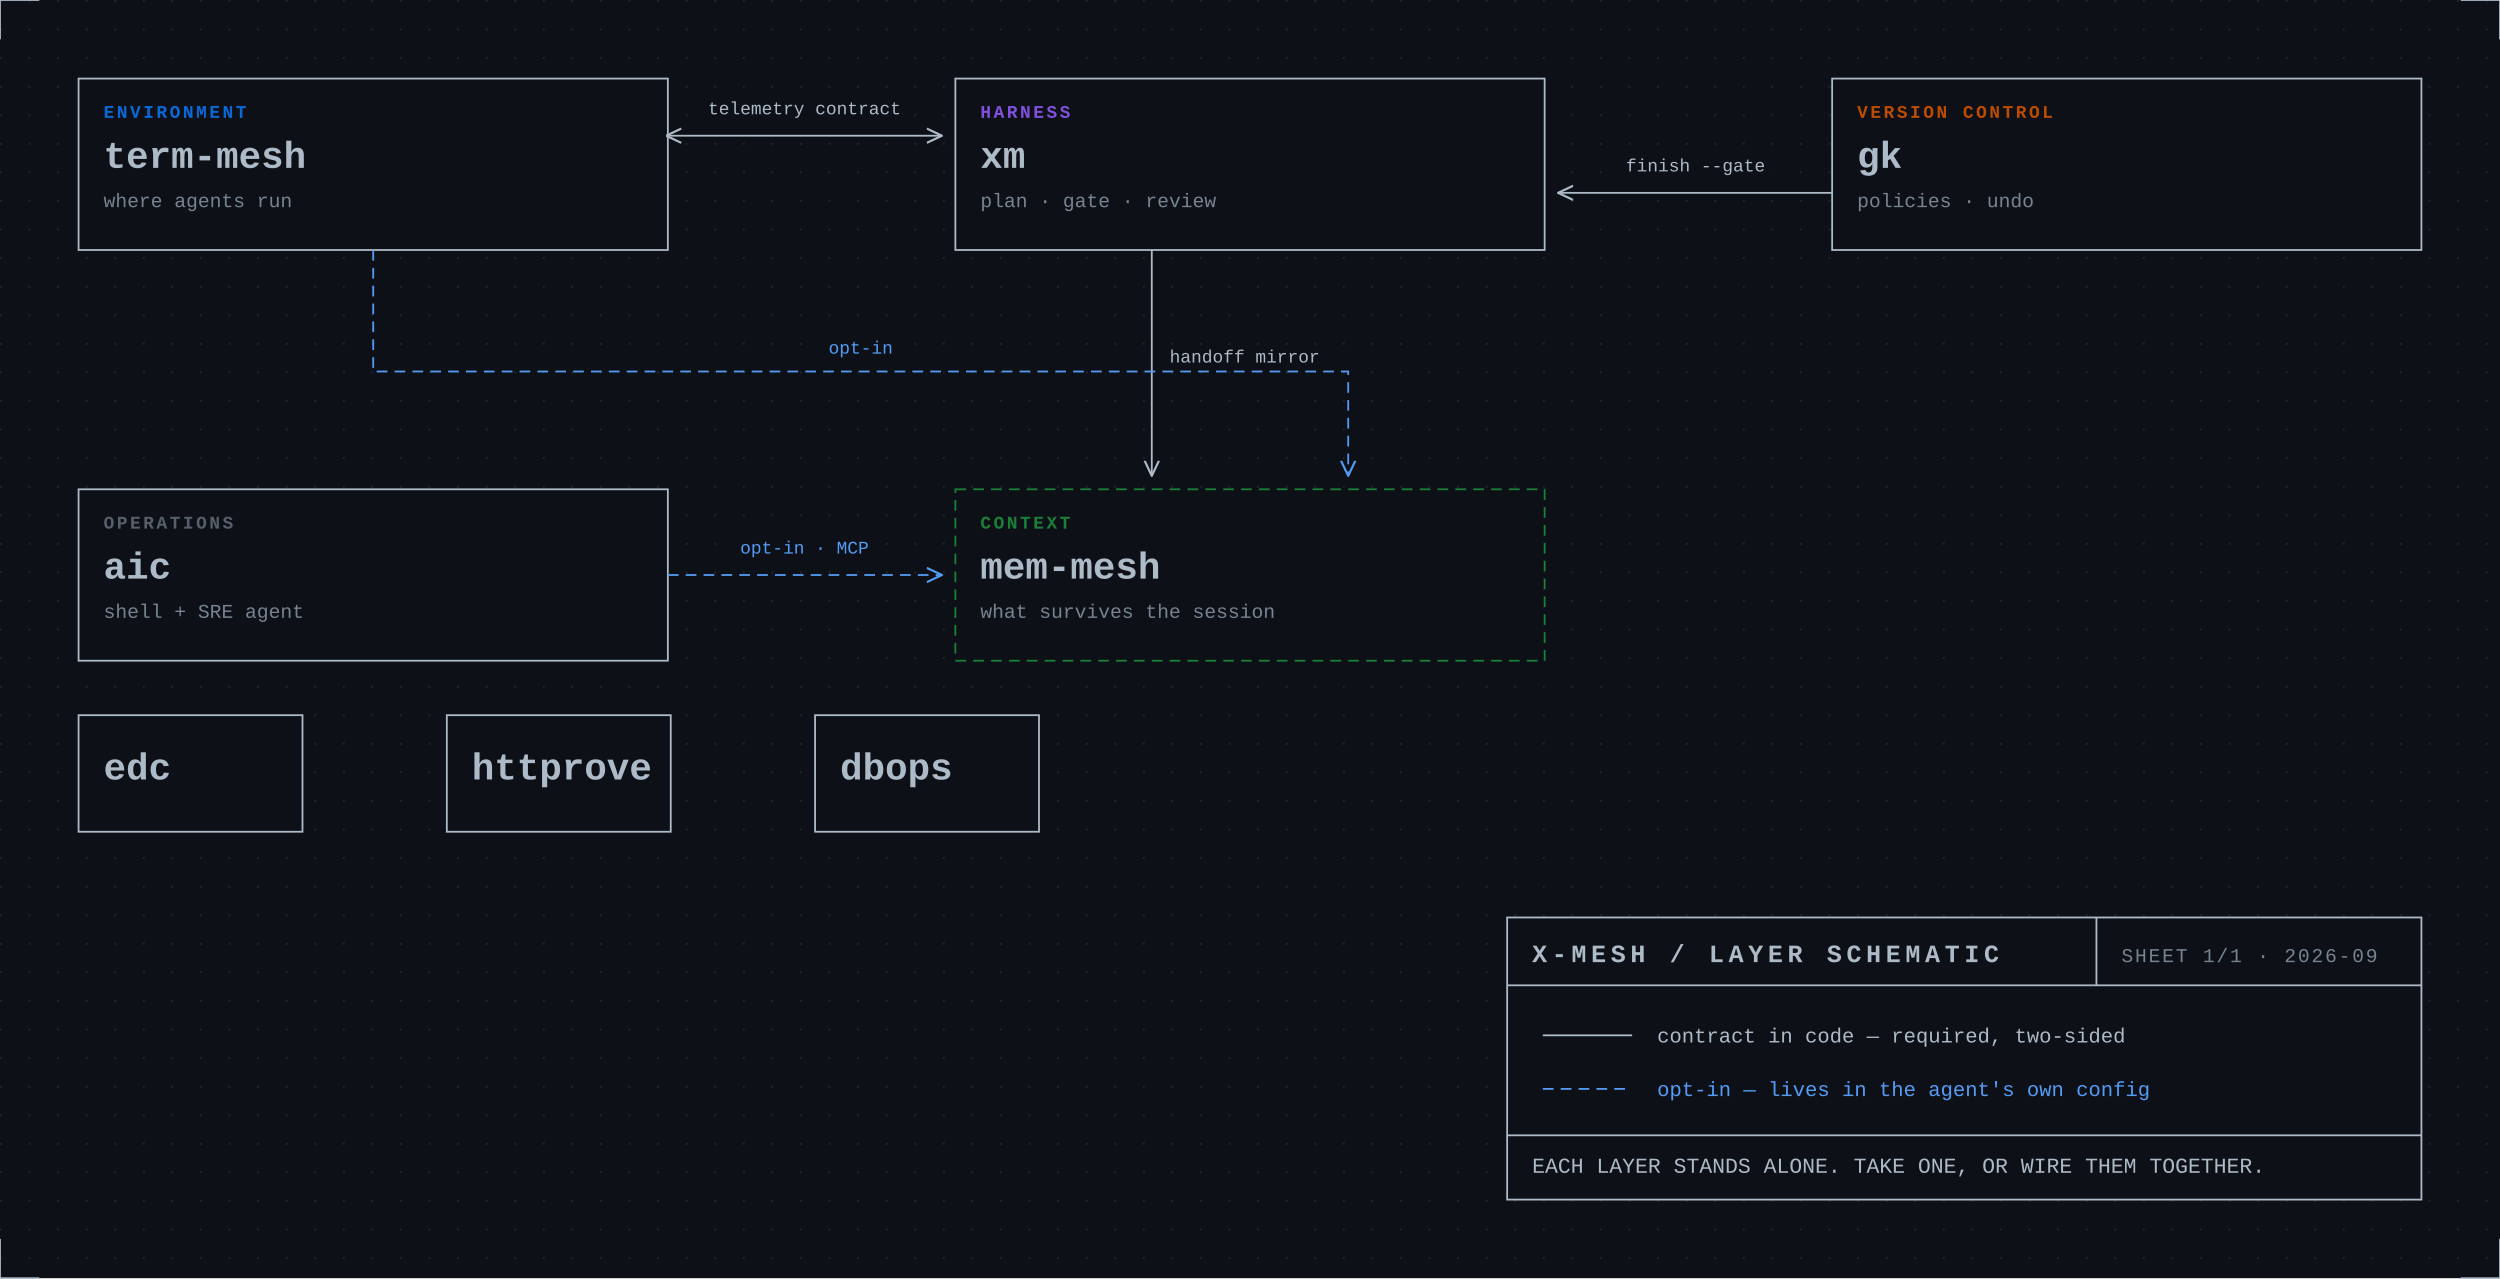
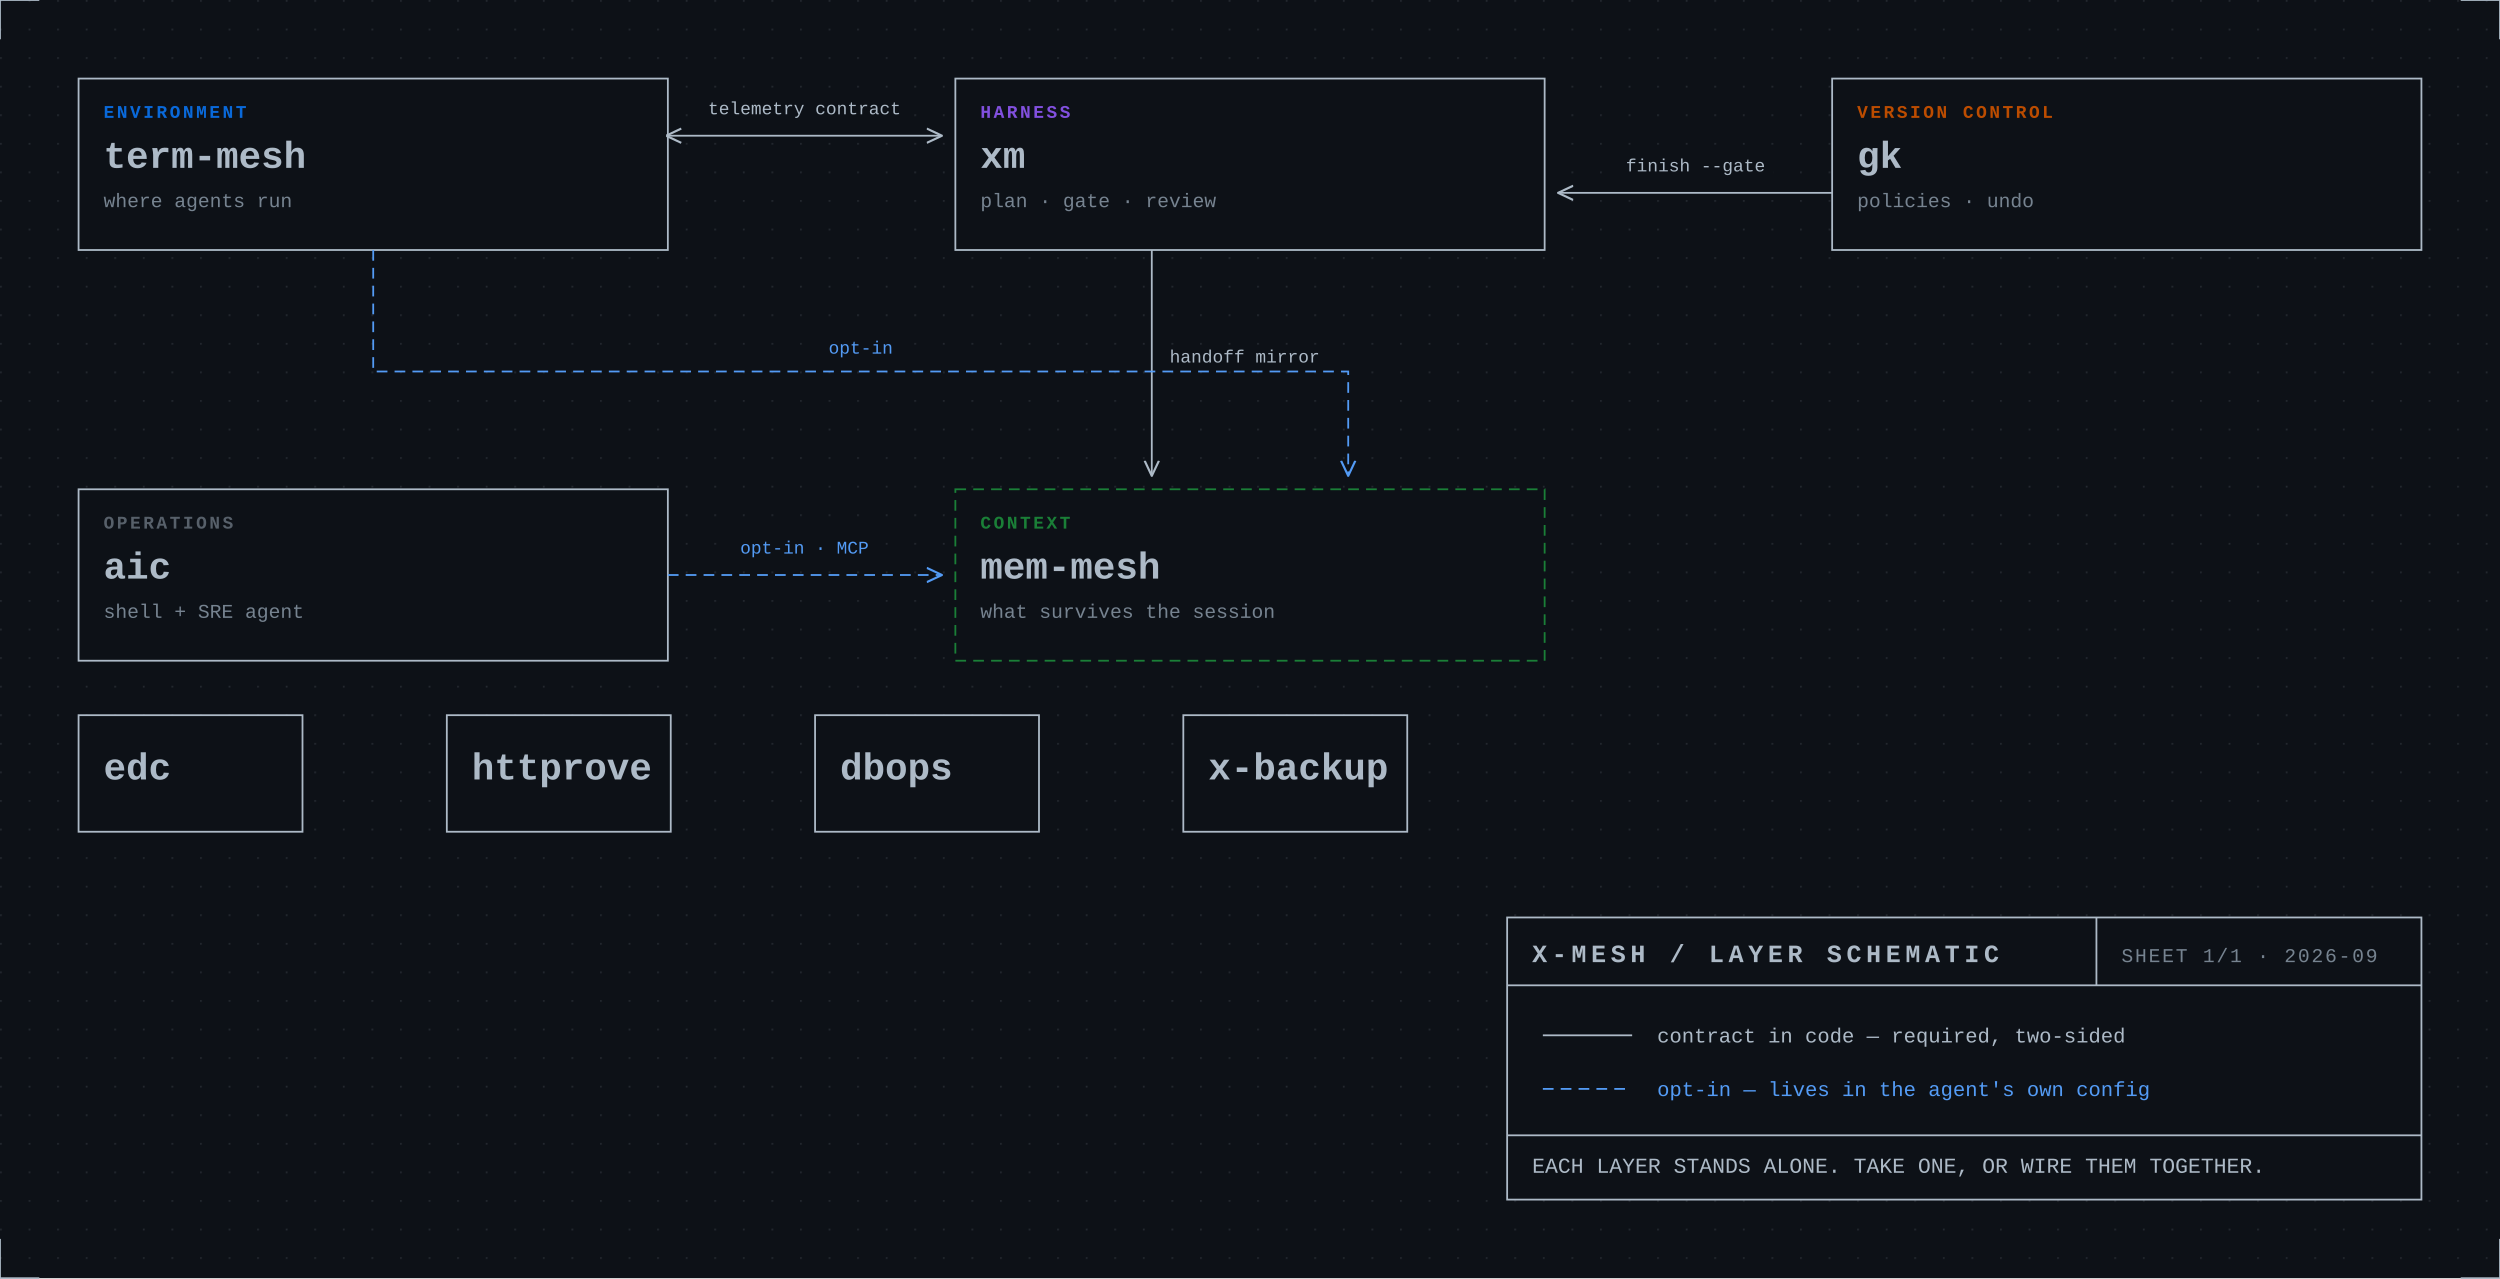
<svg xmlns="http://www.w3.org/2000/svg" width="1400" height="715.78" viewBox="0 0 1400 715.78" role="img" aria-label="x-mesh — layers — schematic">
  <defs>
    <marker id="ac" markerWidth="9" markerHeight="9" refX="8" refY="4.5" orient="auto">
      <path d="M0,0.5 L8.5,4.5 L0,8.5" fill="none" stroke="#adbac7" stroke-width="1.2" />
    </marker>
    <marker id="acs" markerWidth="9" markerHeight="9" refX="1" refY="4.5" orient="auto">
      <path d="M8.5,0.5 L0,4.5 L8.5,8.5" fill="none" stroke="#adbac7" stroke-width="1.2" />
    </marker>
    <marker id="ao" markerWidth="9" markerHeight="9" refX="8" refY="4.5" orient="auto">
      <path d="M0,0.5 L8.5,4.5 L0,8.5" fill="none" stroke="#539bf5" stroke-width="1.2" />
    </marker>
    <marker id="aos" markerWidth="9" markerHeight="9" refX="1" refY="4.5" orient="auto">
      <path d="M8.5,0.5 L0,4.5 L8.5,8.5" fill="none" stroke="#539bf5" stroke-width="1.2" />
    </marker>
    <marker id="ap" markerWidth="9" markerHeight="9" refX="8" refY="4.5" orient="auto">
      <path d="M0,0.5 L8.5,4.5 L0,8.5" fill="none" stroke="#768390" stroke-width="1.2" />
    </marker>
    <marker id="aps" markerWidth="9" markerHeight="9" refX="1" refY="4.5" orient="auto">
      <path d="M8.5,0.5 L0,4.5 L8.5,8.5" fill="none" stroke="#768390" stroke-width="1.2" />
    </marker>
  </defs>
  <rect x="0" y="0" width="1400" height="715.78" fill="#0d1117" />
  <pattern id="g" width="16" height="16" patternUnits="userSpaceOnUse">
    <circle cx="0.5" cy="0.5" r="0.6" fill="#21262d" />
  </pattern>
  <rect x="0" y="0" width="1400" height="715.78" fill="url(#g)" />
  <path d="M0,22 L0,0 L22,0" fill="none" stroke="#adbac7" stroke-width="1" />
  <path d="M1400,22 L1400,0 L1378,0" fill="none" stroke="#adbac7" stroke-width="1" />
  <path d="M0,693.78 L0,715.78 L22,715.78" fill="none" stroke="#adbac7" stroke-width="1" />
  <path d="M1400,693.78 L1400,715.78 L1378,715.78" fill="none" stroke="#adbac7" stroke-width="1" />
  <rect x="44" y="44" width="330" height="96" rx="0" fill="#0d1117" stroke="#adbac7" stroke-width="1" />
  <text x="58" y="66" fill="#0969da" font-family="ui-monospace,SFMono-Regular,&quot;SF Mono&quot;,Menlo,Consolas,&quot;Liberation Mono&quot;,monospace" font-size="10" font-weight="700" letter-spacing="1.4" xml:space="preserve">ENVIRONMENT</text>
  <text x="58" y="94" fill="#adbac7" font-family="ui-monospace,SFMono-Regular,&quot;SF Mono&quot;,Menlo,Consolas,&quot;Liberation Mono&quot;,monospace" font-size="21" font-weight="600" xml:space="preserve">term-mesh</text>
  <text x="58" y="116" fill="#768390" font-family="ui-monospace,SFMono-Regular,&quot;SF Mono&quot;,Menlo,Consolas,&quot;Liberation Mono&quot;,monospace" font-size="11" xml:space="preserve">where agents run</text>
  <rect x="535" y="44" width="330" height="96" rx="0" fill="#0d1117" stroke="#adbac7" stroke-width="1" />
  <text x="549" y="66" fill="#8250df" font-family="ui-monospace,SFMono-Regular,&quot;SF Mono&quot;,Menlo,Consolas,&quot;Liberation Mono&quot;,monospace" font-size="10" font-weight="700" letter-spacing="1.4" xml:space="preserve">HARNESS</text>
  <text x="549" y="94" fill="#adbac7" font-family="ui-monospace,SFMono-Regular,&quot;SF Mono&quot;,Menlo,Consolas,&quot;Liberation Mono&quot;,monospace" font-size="21" font-weight="600" xml:space="preserve">xm</text>
  <text x="549" y="116" fill="#768390" font-family="ui-monospace,SFMono-Regular,&quot;SF Mono&quot;,Menlo,Consolas,&quot;Liberation Mono&quot;,monospace" font-size="11" xml:space="preserve">plan · gate · review</text>
  <rect x="1026" y="44" width="330" height="96" rx="0" fill="#0d1117" stroke="#adbac7" stroke-width="1" />
  <text x="1040" y="66" fill="#bc4c00" font-family="ui-monospace,SFMono-Regular,&quot;SF Mono&quot;,Menlo,Consolas,&quot;Liberation Mono&quot;,monospace" font-size="10" font-weight="700" letter-spacing="1.4" xml:space="preserve">VERSION CONTROL</text>
  <text x="1040" y="94" fill="#adbac7" font-family="ui-monospace,SFMono-Regular,&quot;SF Mono&quot;,Menlo,Consolas,&quot;Liberation Mono&quot;,monospace" font-size="21" font-weight="600" xml:space="preserve">gk</text>
  <text x="1040" y="116" fill="#768390" font-family="ui-monospace,SFMono-Regular,&quot;SF Mono&quot;,Menlo,Consolas,&quot;Liberation Mono&quot;,monospace" font-size="11" xml:space="preserve">policies · undo</text>
  <rect x="44" y="274" width="330" height="96" rx="0" fill="#0d1117" stroke="#adbac7" stroke-width="1" />
  <text x="58" y="296" fill="#57606a" font-family="ui-monospace,SFMono-Regular,&quot;SF Mono&quot;,Menlo,Consolas,&quot;Liberation Mono&quot;,monospace" font-size="10" font-weight="700" letter-spacing="1.4" xml:space="preserve">OPERATIONS</text>
  <text x="58" y="324" fill="#adbac7" font-family="ui-monospace,SFMono-Regular,&quot;SF Mono&quot;,Menlo,Consolas,&quot;Liberation Mono&quot;,monospace" font-size="21" font-weight="600" xml:space="preserve">aic</text>
  <text x="58" y="346" fill="#768390" font-family="ui-monospace,SFMono-Regular,&quot;SF Mono&quot;,Menlo,Consolas,&quot;Liberation Mono&quot;,monospace" font-size="11" xml:space="preserve">shell + SRE agent</text>
  <rect x="535" y="274" width="330" height="96" rx="0" fill="#0d1117" stroke="#1a7f37" stroke-width="1" stroke-dasharray="6 4" />
  <text x="549" y="296" fill="#1a7f37" font-family="ui-monospace,SFMono-Regular,&quot;SF Mono&quot;,Menlo,Consolas,&quot;Liberation Mono&quot;,monospace" font-size="10" font-weight="700" letter-spacing="1.4" xml:space="preserve">CONTEXT</text>
  <text x="549" y="324" fill="#adbac7" font-family="ui-monospace,SFMono-Regular,&quot;SF Mono&quot;,Menlo,Consolas,&quot;Liberation Mono&quot;,monospace" font-size="21" font-weight="600" xml:space="preserve">mem-mesh</text>
  <text x="549" y="346" fill="#768390" font-family="ui-monospace,SFMono-Regular,&quot;SF Mono&quot;,Menlo,Consolas,&quot;Liberation Mono&quot;,monospace" font-size="11" xml:space="preserve">what survives the session</text>
  <rect x="44" y="400.5" width="125.4" height="65.28" rx="0" fill="#0d1117" stroke="#adbac7" stroke-width="1" />
  <text x="58" y="436.5" fill="#adbac7" font-family="ui-monospace,SFMono-Regular,&quot;SF Mono&quot;,Menlo,Consolas,&quot;Liberation Mono&quot;,monospace" font-size="21" font-weight="600" xml:space="preserve">edc</text>
  <rect x="250.22" y="400.5" width="125.4" height="65.28" rx="0" fill="#0d1117" stroke="#adbac7" stroke-width="1" />
  <text x="264.22" y="436.5" fill="#adbac7" font-family="ui-monospace,SFMono-Regular,&quot;SF Mono&quot;,Menlo,Consolas,&quot;Liberation Mono&quot;,monospace" font-size="21" font-weight="600" xml:space="preserve">httprove</text>
  <rect x="456.44" y="400.5" width="125.4" height="65.28" rx="0" fill="#0d1117" stroke="#adbac7" stroke-width="1" />
  <text x="470.44" y="436.5" fill="#adbac7" font-family="ui-monospace,SFMono-Regular,&quot;SF Mono&quot;,Menlo,Consolas,&quot;Liberation Mono&quot;,monospace" font-size="21" font-weight="600" xml:space="preserve">dbops</text>
+   <rect x="662.66" y="400.5" width="125.4" height="65.28" rx="0" fill="#0d1117" stroke="#adbac7" stroke-width="1" />
+   <text x="676.66" y="436.5" fill="#adbac7" font-family="ui-monospace,SFMono-Regular,&quot;SF Mono&quot;,Menlo,Consolas,&quot;Liberation Mono&quot;,monospace" font-size="21" font-weight="600" xml:space="preserve">x-backup</text>
  <path d="M374,76 L527,76" fill="none" stroke="#adbac7" stroke-width="1" marker-end="url(#ac)" marker-start="url(#acs)" />
  <rect x="392.3" y="54" width="116.4" height="14" fill="#0d1117" />
  <text x="450.5" y="64" fill="#adbac7" font-family="ui-monospace,SFMono-Regular,&quot;SF Mono&quot;,Menlo,Consolas,&quot;Liberation Mono&quot;,monospace" font-size="10" text-anchor="middle" xml:space="preserve">telemetry contract</text>
  <path d="M1026,108 L873,108" fill="none" stroke="#adbac7" stroke-width="1" marker-end="url(#ac)" />
  <rect x="905.8" y="86" width="87.4" height="14" fill="#0d1117" />
  <text x="949.5" y="96" fill="#adbac7" font-family="ui-monospace,SFMono-Regular,&quot;SF Mono&quot;,Menlo,Consolas,&quot;Liberation Mono&quot;,monospace" font-size="10" text-anchor="middle" xml:space="preserve">finish --gate</text>
  <path d="M645,140 L645,266" fill="none" stroke="#adbac7" stroke-width="1" marker-end="url(#ac)" />
  <text x="655" y="203" fill="#adbac7" font-family="ui-monospace,SFMono-Regular,&quot;SF Mono&quot;,Menlo,Consolas,&quot;Liberation Mono&quot;,monospace" font-size="10" text-anchor="start" xml:space="preserve">handoff mirror</text>
  <path d="M209,140 L209,208.04 L755,208.04 L755,266" fill="none" stroke="#539bf5" stroke-width="1" stroke-dasharray="6 4" marker-end="url(#ao)" />
  <rect x="458.6" y="188.04" width="46.8" height="14" fill="#0d1117" />
  <text x="482" y="198.04" fill="#539bf5" font-family="ui-monospace,SFMono-Regular,&quot;SF Mono&quot;,Menlo,Consolas,&quot;Liberation Mono&quot;,monospace" font-size="10" text-anchor="middle" xml:space="preserve">opt-in</text>
  <path d="M374,322 L527,322" fill="none" stroke="#539bf5" stroke-width="1" stroke-dasharray="6 4" marker-end="url(#ao)" />
  <rect x="409.7" y="300" width="81.6" height="14" fill="#0d1117" />
  <text x="450.5" y="310" fill="#539bf5" font-family="ui-monospace,SFMono-Regular,&quot;SF Mono&quot;,Menlo,Consolas,&quot;Liberation Mono&quot;,monospace" font-size="10" text-anchor="middle" xml:space="preserve">opt-in · MCP</text>
  <g transform="translate(844,513.78)">
    <rect x="0" y="0" width="512" height="158" fill="#0d1117" stroke="#adbac7" stroke-width="1" />
    <line x1="0" y1="38" x2="512" y2="38" stroke="#adbac7" stroke-width="1" />
    <line x1="330" y1="0" x2="330" y2="38" stroke="#adbac7" stroke-width="1" />
    <text x="14" y="25" fill="#adbac7" font-family="ui-monospace,SFMono-Regular,&quot;SF Mono&quot;,Menlo,Consolas,&quot;Liberation Mono&quot;,monospace" font-size="14" font-weight="600" letter-spacing="2.6" xml:space="preserve">X-MESH / LAYER SCHEMATIC</text>
    <text x="344" y="25" fill="#768390" font-family="ui-monospace,SFMono-Regular,&quot;SF Mono&quot;,Menlo,Consolas,&quot;Liberation Mono&quot;,monospace" font-size="11" letter-spacing="1" xml:space="preserve">SHEET 1/1 · 2026-09</text>
    <line x1="20" y1="66" x2="70" y2="66" stroke="#adbac7" stroke-width="1" />
    <text x="84" y="70" fill="#adbac7" font-family="ui-monospace,SFMono-Regular,&quot;SF Mono&quot;,Menlo,Consolas,&quot;Liberation Mono&quot;,monospace" font-size="11.5" xml:space="preserve">contract in code — required, two-sided</text>
    <line x1="20" y1="96" x2="70" y2="96" stroke="#539bf5" stroke-width="1" stroke-dasharray="6 4" />
    <text x="84" y="100" fill="#539bf5" font-family="ui-monospace,SFMono-Regular,&quot;SF Mono&quot;,Menlo,Consolas,&quot;Liberation Mono&quot;,monospace" font-size="11.5" xml:space="preserve">opt-in — lives in the agent's own config</text>
    <line x1="0" y1="122" x2="512" y2="122" stroke="#adbac7" stroke-width="1" />
    <text x="14" y="143" fill="#adbac7" font-family="ui-monospace,SFMono-Regular,&quot;SF Mono&quot;,Menlo,Consolas,&quot;Liberation Mono&quot;,monospace" font-size="12" xml:space="preserve">EACH LAYER STANDS ALONE. TAKE ONE, OR WIRE THEM TOGETHER.</text>
  </g>
</svg>
